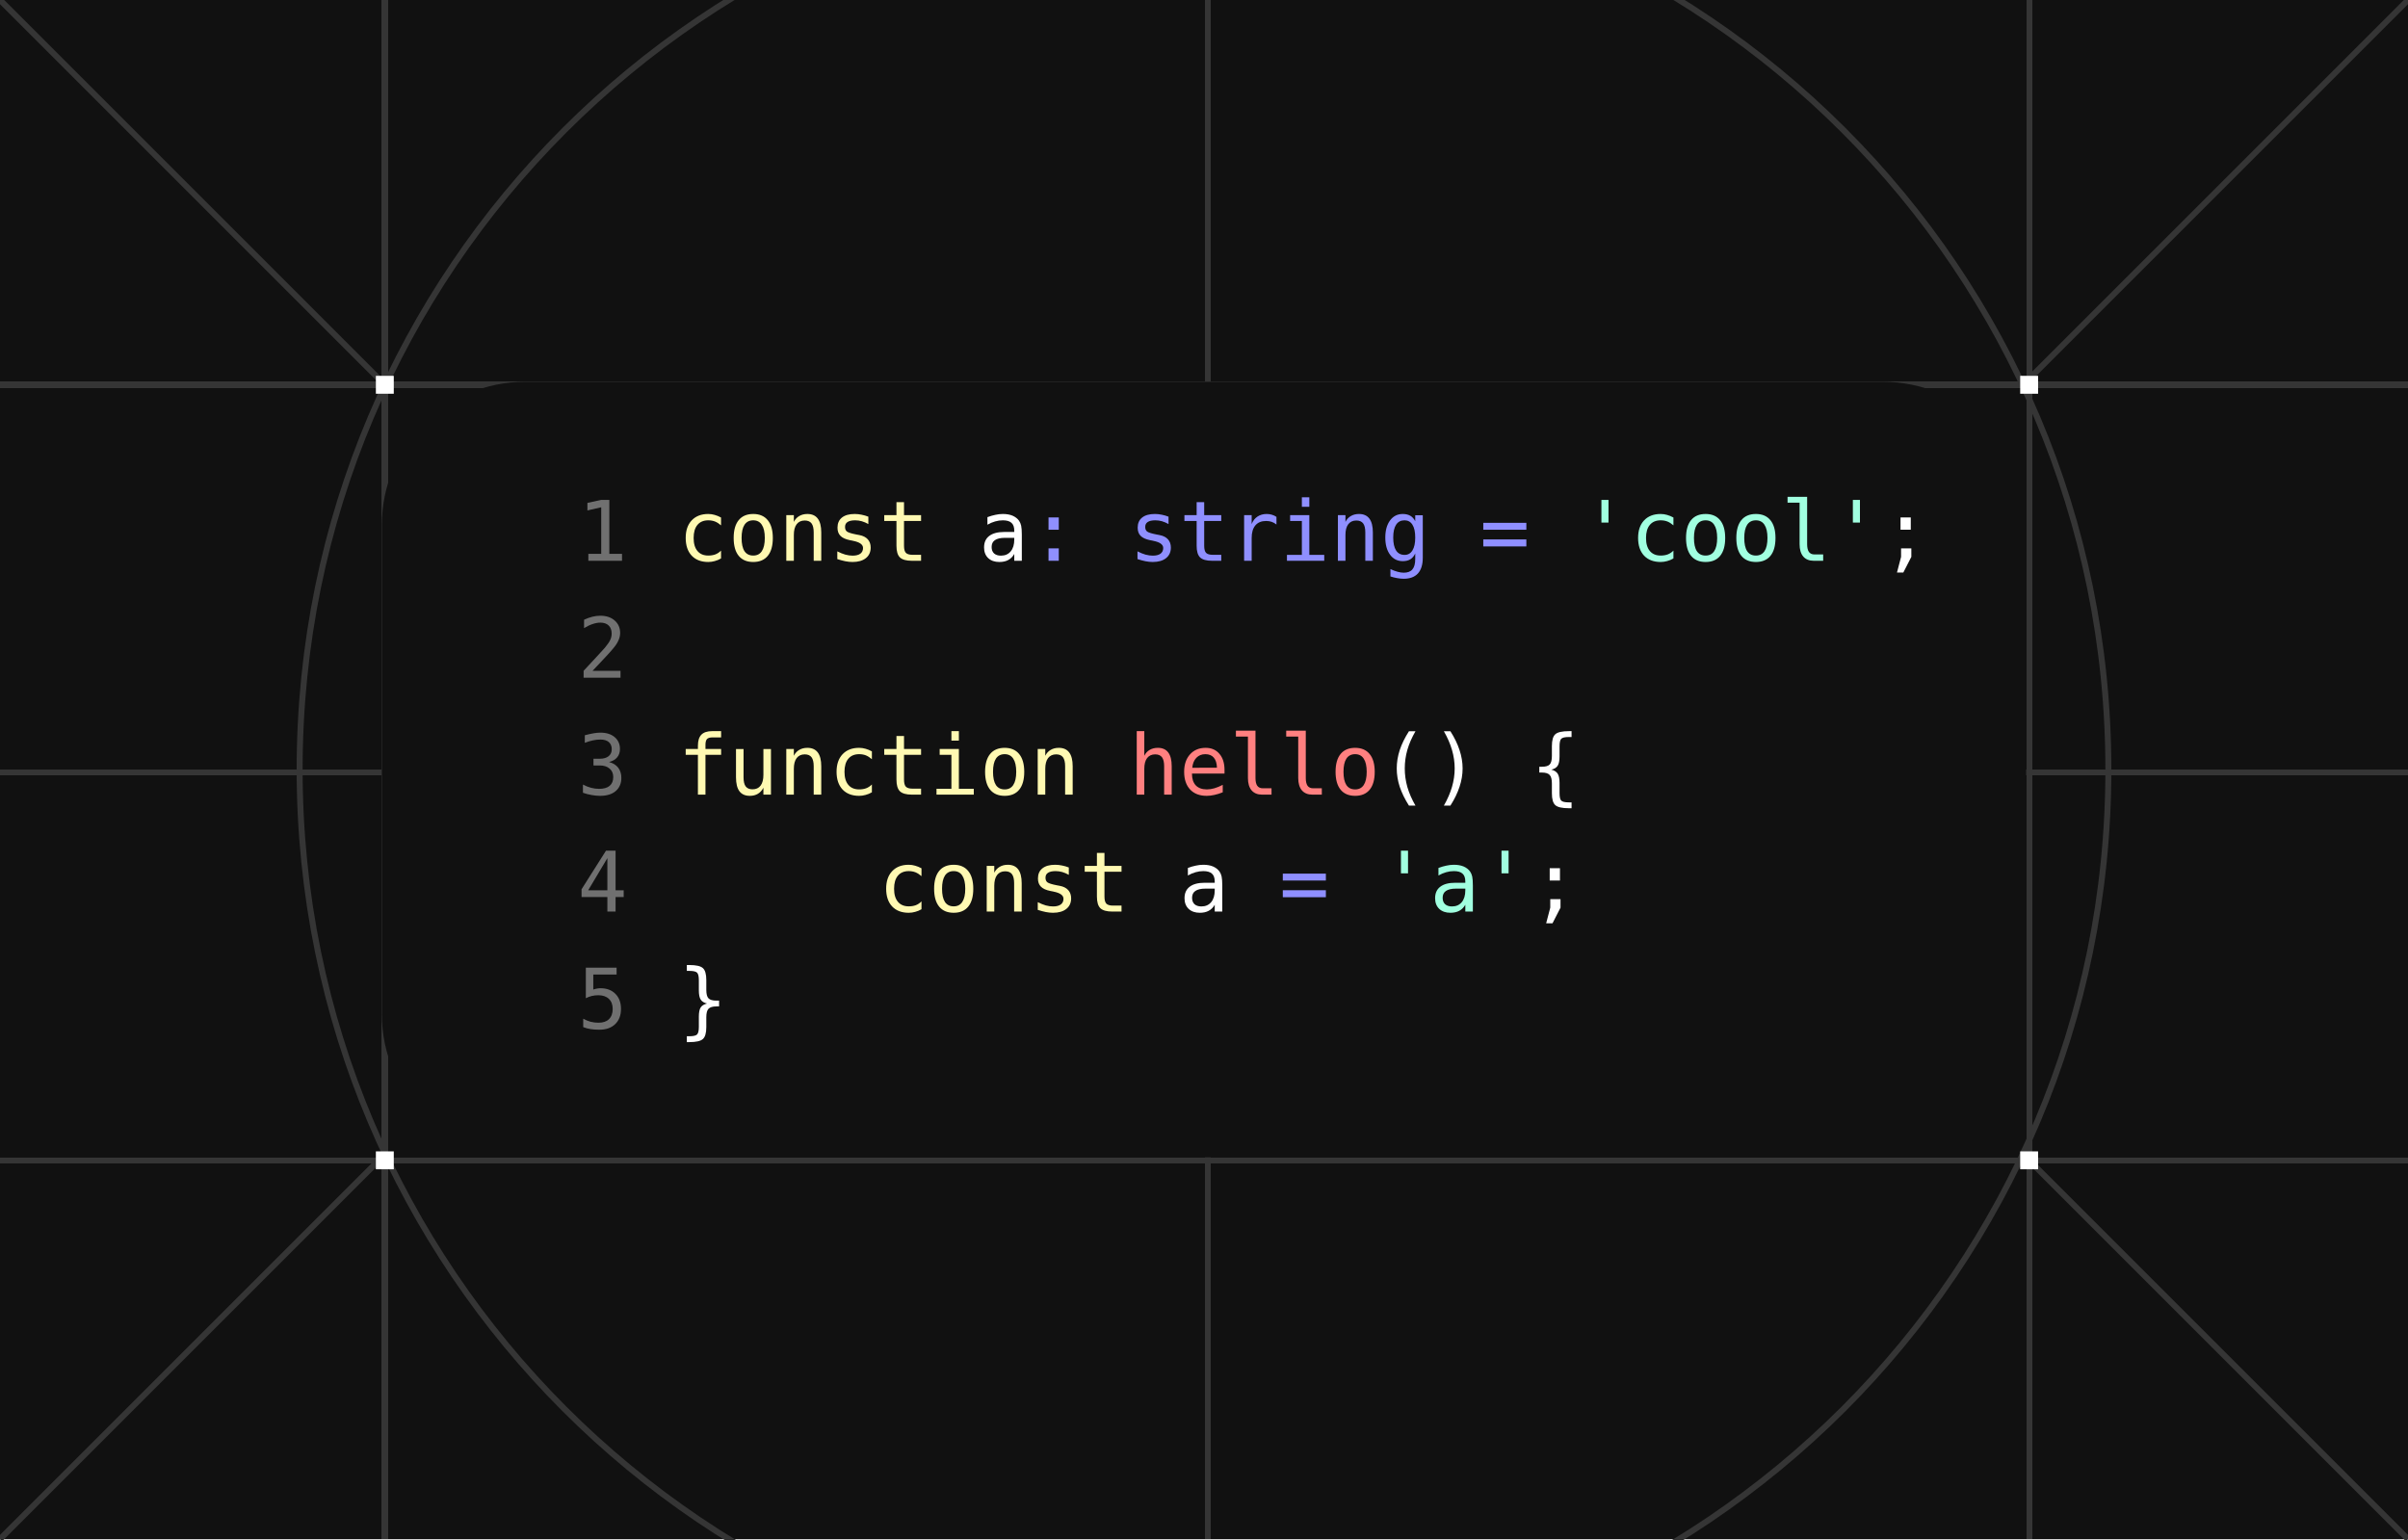
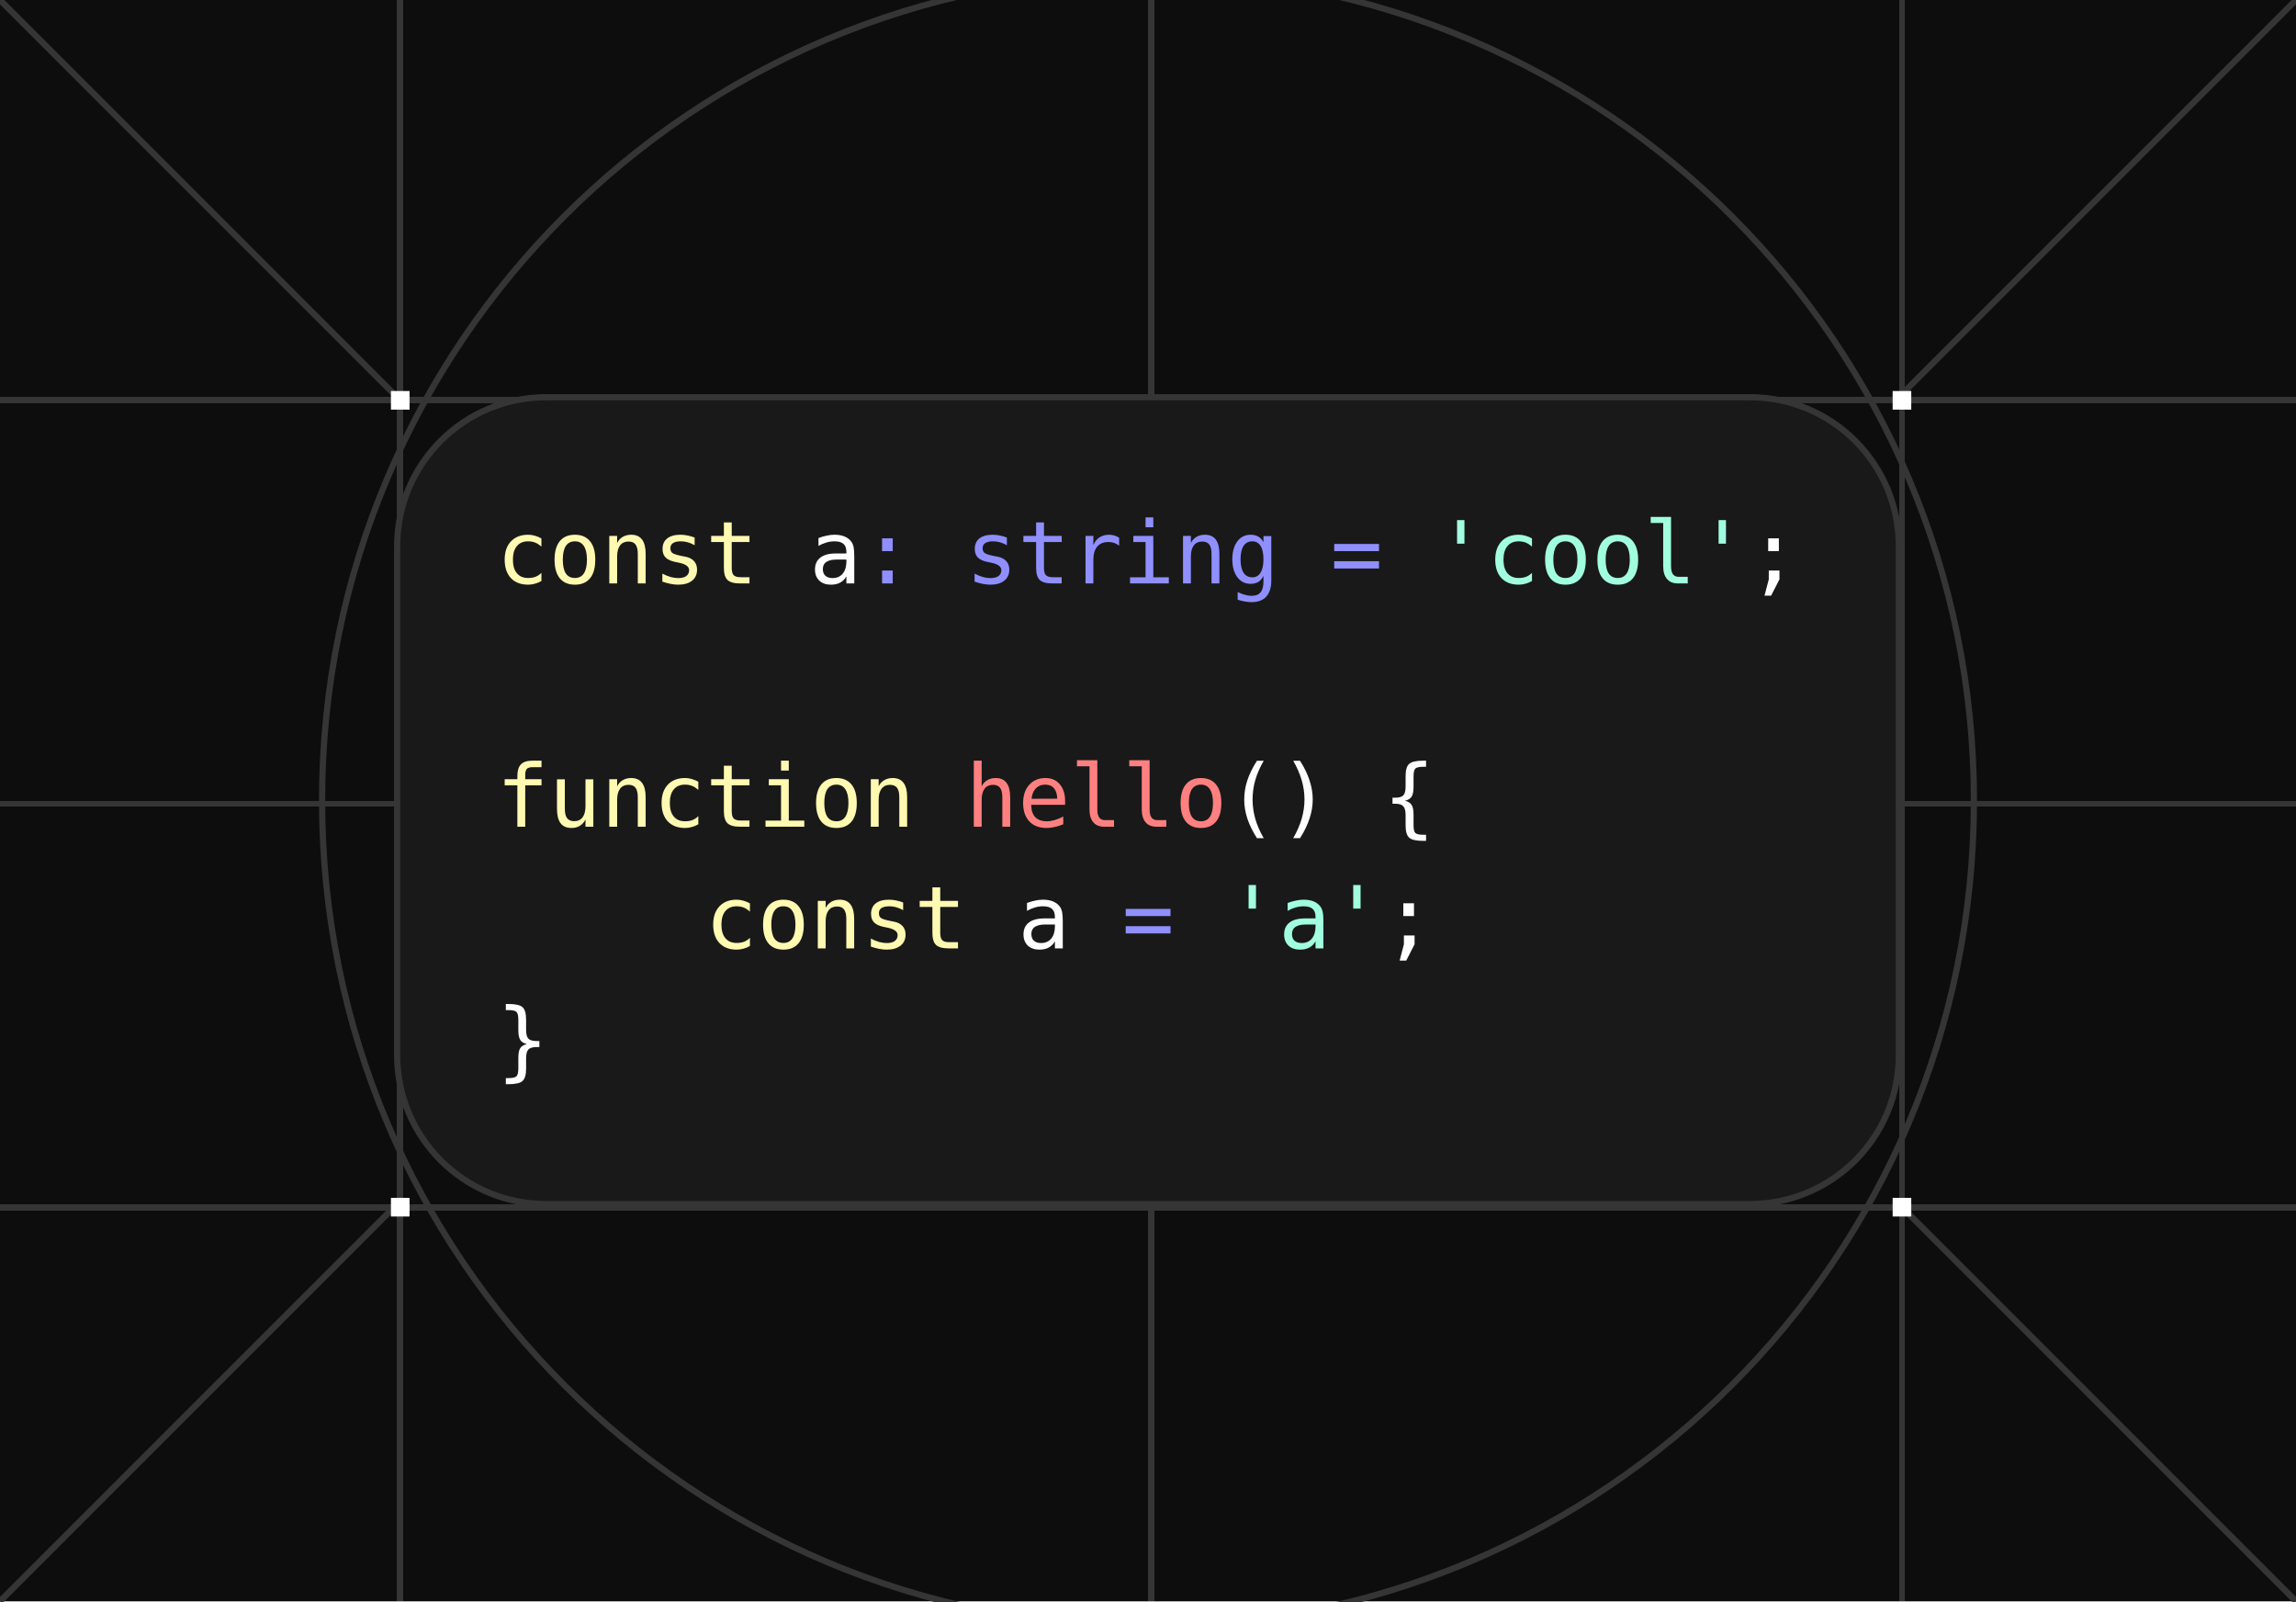
- <svg xmlns="http://www.w3.org/2000/svg" viewBox="0 0 403.6 258" width="403.6" height="258">
-   <rect x="0" y="0" width="403.6" height="258" fill="#111111" rx="0" ry="0" />
+ <svg xmlns="http://www.w3.org/2000/svg" viewBox="0 0 370 258" width="370" height="258">
+   <rect x="0" y="0" width="370" height="258" fill="#0d0d0d" rx="0" ry="0" />
  <g class="overlay">
-     <circle cx="201.8" cy="129" r="151.58" fill="none" stroke="#353535" stroke-width="1" />
+     <circle cx="185" cy="129" r="133.1" fill="none" stroke="#353535" stroke-width="1" />
  </g>
  <g class="overlay">
-     <rect x="0" y="64" width="403.6" height="1" fill="#353535" shape-rendering="crispEdges" />
+     <rect x="0" y="64" width="370" height="1" fill="#353535" shape-rendering="crispEdges" />
  </g>
  <g class="overlay">
-     <rect x="0" y="129" width="403.6" height="1" fill="#353535" shape-rendering="crispEdges" />
+     <rect x="0" y="129" width="370" height="1" fill="#353535" shape-rendering="crispEdges" />
  </g>
  <g class="overlay">
-     <rect x="0" y="194" width="403.6" height="1" fill="#353535" shape-rendering="crispEdges" />
+     <rect x="0" y="194" width="370" height="1" fill="#353535" shape-rendering="crispEdges" />
  </g>
  <g class="overlay">
    <rect x="64" y="0" width="1" height="258" fill="#353535" shape-rendering="crispEdges" />
  </g>
  <g class="overlay">
-     <rect x="202" y="0" width="1" height="258" fill="#353535" shape-rendering="crispEdges" />
+     <rect x="185" y="0" width="1" height="258" fill="#353535" shape-rendering="crispEdges" />
  </g>
  <g class="overlay">
-     <rect x="339.6" y="0" width="1" height="258" fill="#353535" shape-rendering="crispEdges" />
+     <rect x="306" y="0" width="1" height="258" fill="#353535" shape-rendering="crispEdges" />
+   </g>
+   <g class="overlay">
+     <rect x="64" y="64" width="242" height="130" fill="#191919" rx="24" ry="24" />
+   </g>
+   <g class="overlay">
+     <rect x="64" y="64" width="242" height="130" fill="none" stroke="#353535" stroke-width="1" rx="24" ry="24" />
  </g>
  <g class="overlay">
    <line x1="64" y1="64" x2="0" y2="0" stroke="#353535" stroke-width="1" />
  </g>
  <g class="overlay">
-     <line x1="339.6" y1="64" x2="403.6" y2="0" stroke="#353535" stroke-width="1" />
+     <line x1="306" y1="64" x2="370" y2="0" stroke="#353535" stroke-width="1" />
  </g>
  <g class="overlay">
    <line x1="64" y1="194" x2="0" y2="258" stroke="#353535" stroke-width="1" />
  </g>
  <g class="overlay">
-     <line x1="339.6" y1="194" x2="403.6" y2="258" stroke="#353535" stroke-width="1" />
+     <line x1="306" y1="194" x2="370" y2="258" stroke="#353535" stroke-width="1" />
  </g>
  <g class="overlay">
    <rect x="63" y="63" width="3" height="3" fill="white" />
  </g>
  <g class="overlay">
-     <rect x="338.6" y="63" width="3" height="3" fill="white" />
+     <rect x="305" y="63" width="3" height="3" fill="white" />
  </g>
  <g class="overlay">
    <rect x="63" y="193" width="3" height="3" fill="white" />
  </g>
  <g class="overlay">
-     <rect x="338.6" y="193" width="3" height="3" fill="white" />
+     <rect x="305" y="193" width="3" height="3" fill="white" />
  </g>
  <g transform="translate(64, 64)">
-     <rect x="0" y="0" width="275.6" height="130" fill="#111111" rx="24" ry="24" />
+     <rect x="0" y="0" width="242" height="130" fill="transparent" rx="24" ry="24" />
    <g class="text">
-       <text x="41.2" y="30" font-family="'JetBrains Mono', monospace" font-size="14" fill="#ffffff66" text-anchor="end" xml:space="preserve">1</text>
-       <text y="30" font-family="'JetBrains Mono', monospace" font-size="14" xml:space="preserve">
-         <tspan x="49.6" fill="#fff9b2">const</tspan>
-         <tspan x="91.6" fill="#ffffff"> a</tspan>
-         <tspan x="108.4" fill="#8F8FFF">:</tspan>
-         <tspan x="116.8" fill="#ffffff"> </tspan>
-         <tspan x="125.2" fill="#8F8FFF">string</tspan>
-         <tspan x="175.6" fill="#ffffff"> </tspan>
-         <tspan x="184" fill="#8F8FFF">=</tspan>
-         <tspan x="192.4" fill="#ffffff"> </tspan>
-         <tspan x="200.8" fill="#a1ffe0">'cool'</tspan>
-         <tspan x="251.2" fill="#ffffff">;</tspan>
-       </text>
-       <text x="41.2" y="49.6" font-family="'JetBrains Mono', monospace" font-size="14" fill="#ffffff66" text-anchor="end" xml:space="preserve">2</text>
-       <text x="41.2" y="69.2" font-family="'JetBrains Mono', monospace" font-size="14" fill="#ffffff66" text-anchor="end" xml:space="preserve">3</text>
-       <text y="69.2" font-family="'JetBrains Mono', monospace" font-size="14" xml:space="preserve">
-         <tspan x="49.6" fill="#fff9b2">function</tspan>
-         <tspan x="116.8" fill="#ffffff"> </tspan>
-         <tspan x="125.2" fill="#ff8080">hello</tspan>
-         <tspan x="167.2" fill="#ffffff">() {</tspan>
-       </text>
-       <text x="41.2" y="88.8" font-family="'JetBrains Mono', monospace" font-size="14" fill="#ffffff66" text-anchor="end" xml:space="preserve">4</text>
-       <text y="88.8" font-family="'JetBrains Mono', monospace" font-size="14" xml:space="preserve">
-         <tspan x="49.6" fill="#ffffff">    </tspan>
-         <tspan x="83.2" fill="#fff9b2">const</tspan>
-         <tspan x="125.2" fill="#ffffff"> a </tspan>
+       <text y="30" font-family="'Roboto Mono', monospace" font-size="14" xml:space="preserve">
+         <tspan x="16" fill="#fff9b2">const</tspan>
+         <tspan x="58" fill="#ffffff"> a</tspan>
+         <tspan x="74.8" fill="#8F8FFF">:</tspan>
+         <tspan x="83.2" fill="#ffffff"> </tspan>
+         <tspan x="91.6" fill="#8F8FFF">string</tspan>
+         <tspan x="142" fill="#ffffff"> </tspan>
        <tspan x="150.4" fill="#8F8FFF">=</tspan>
        <tspan x="158.8" fill="#ffffff"> </tspan>
-         <tspan x="167.2" fill="#a1ffe0">'a'</tspan>
-         <tspan x="192.4" fill="#ffffff">;</tspan>
+         <tspan x="167.2" fill="#a1ffe0">'cool'</tspan>
+         <tspan x="217.6" fill="#ffffff">;</tspan>
      </text>
-       <text x="41.2" y="108.4" font-family="'JetBrains Mono', monospace" font-size="14" fill="#ffffff66" text-anchor="end" xml:space="preserve">5</text>
-       <text y="108.4" font-family="'JetBrains Mono', monospace" font-size="14" xml:space="preserve">
-         <tspan x="49.6" fill="#ffffff">}</tspan>
+       <text y="69.2" font-family="'Roboto Mono', monospace" font-size="14" xml:space="preserve">
+         <tspan x="16" fill="#fff9b2">function</tspan>
+         <tspan x="83.2" fill="#ffffff"> </tspan>
+         <tspan x="91.6" fill="#ff8080">hello</tspan>
+         <tspan x="133.6" fill="#ffffff">() {</tspan>
+       </text>
+       <text y="88.8" font-family="'Roboto Mono', monospace" font-size="14" xml:space="preserve">
+         <tspan x="16" fill="#ffffff">    </tspan>
+         <tspan x="49.6" fill="#fff9b2">const</tspan>
+         <tspan x="91.6" fill="#ffffff"> a </tspan>
+         <tspan x="116.8" fill="#8F8FFF">=</tspan>
+         <tspan x="125.2" fill="#ffffff"> </tspan>
+         <tspan x="133.6" fill="#a1ffe0">'a'</tspan>
+         <tspan x="158.8" fill="#ffffff">;</tspan>
+       </text>
+       <text y="108.4" font-family="'Roboto Mono', monospace" font-size="14" xml:space="preserve">
+         <tspan x="16" fill="#ffffff">}</tspan>
      </text>
    </g>
  </g>
</svg>
